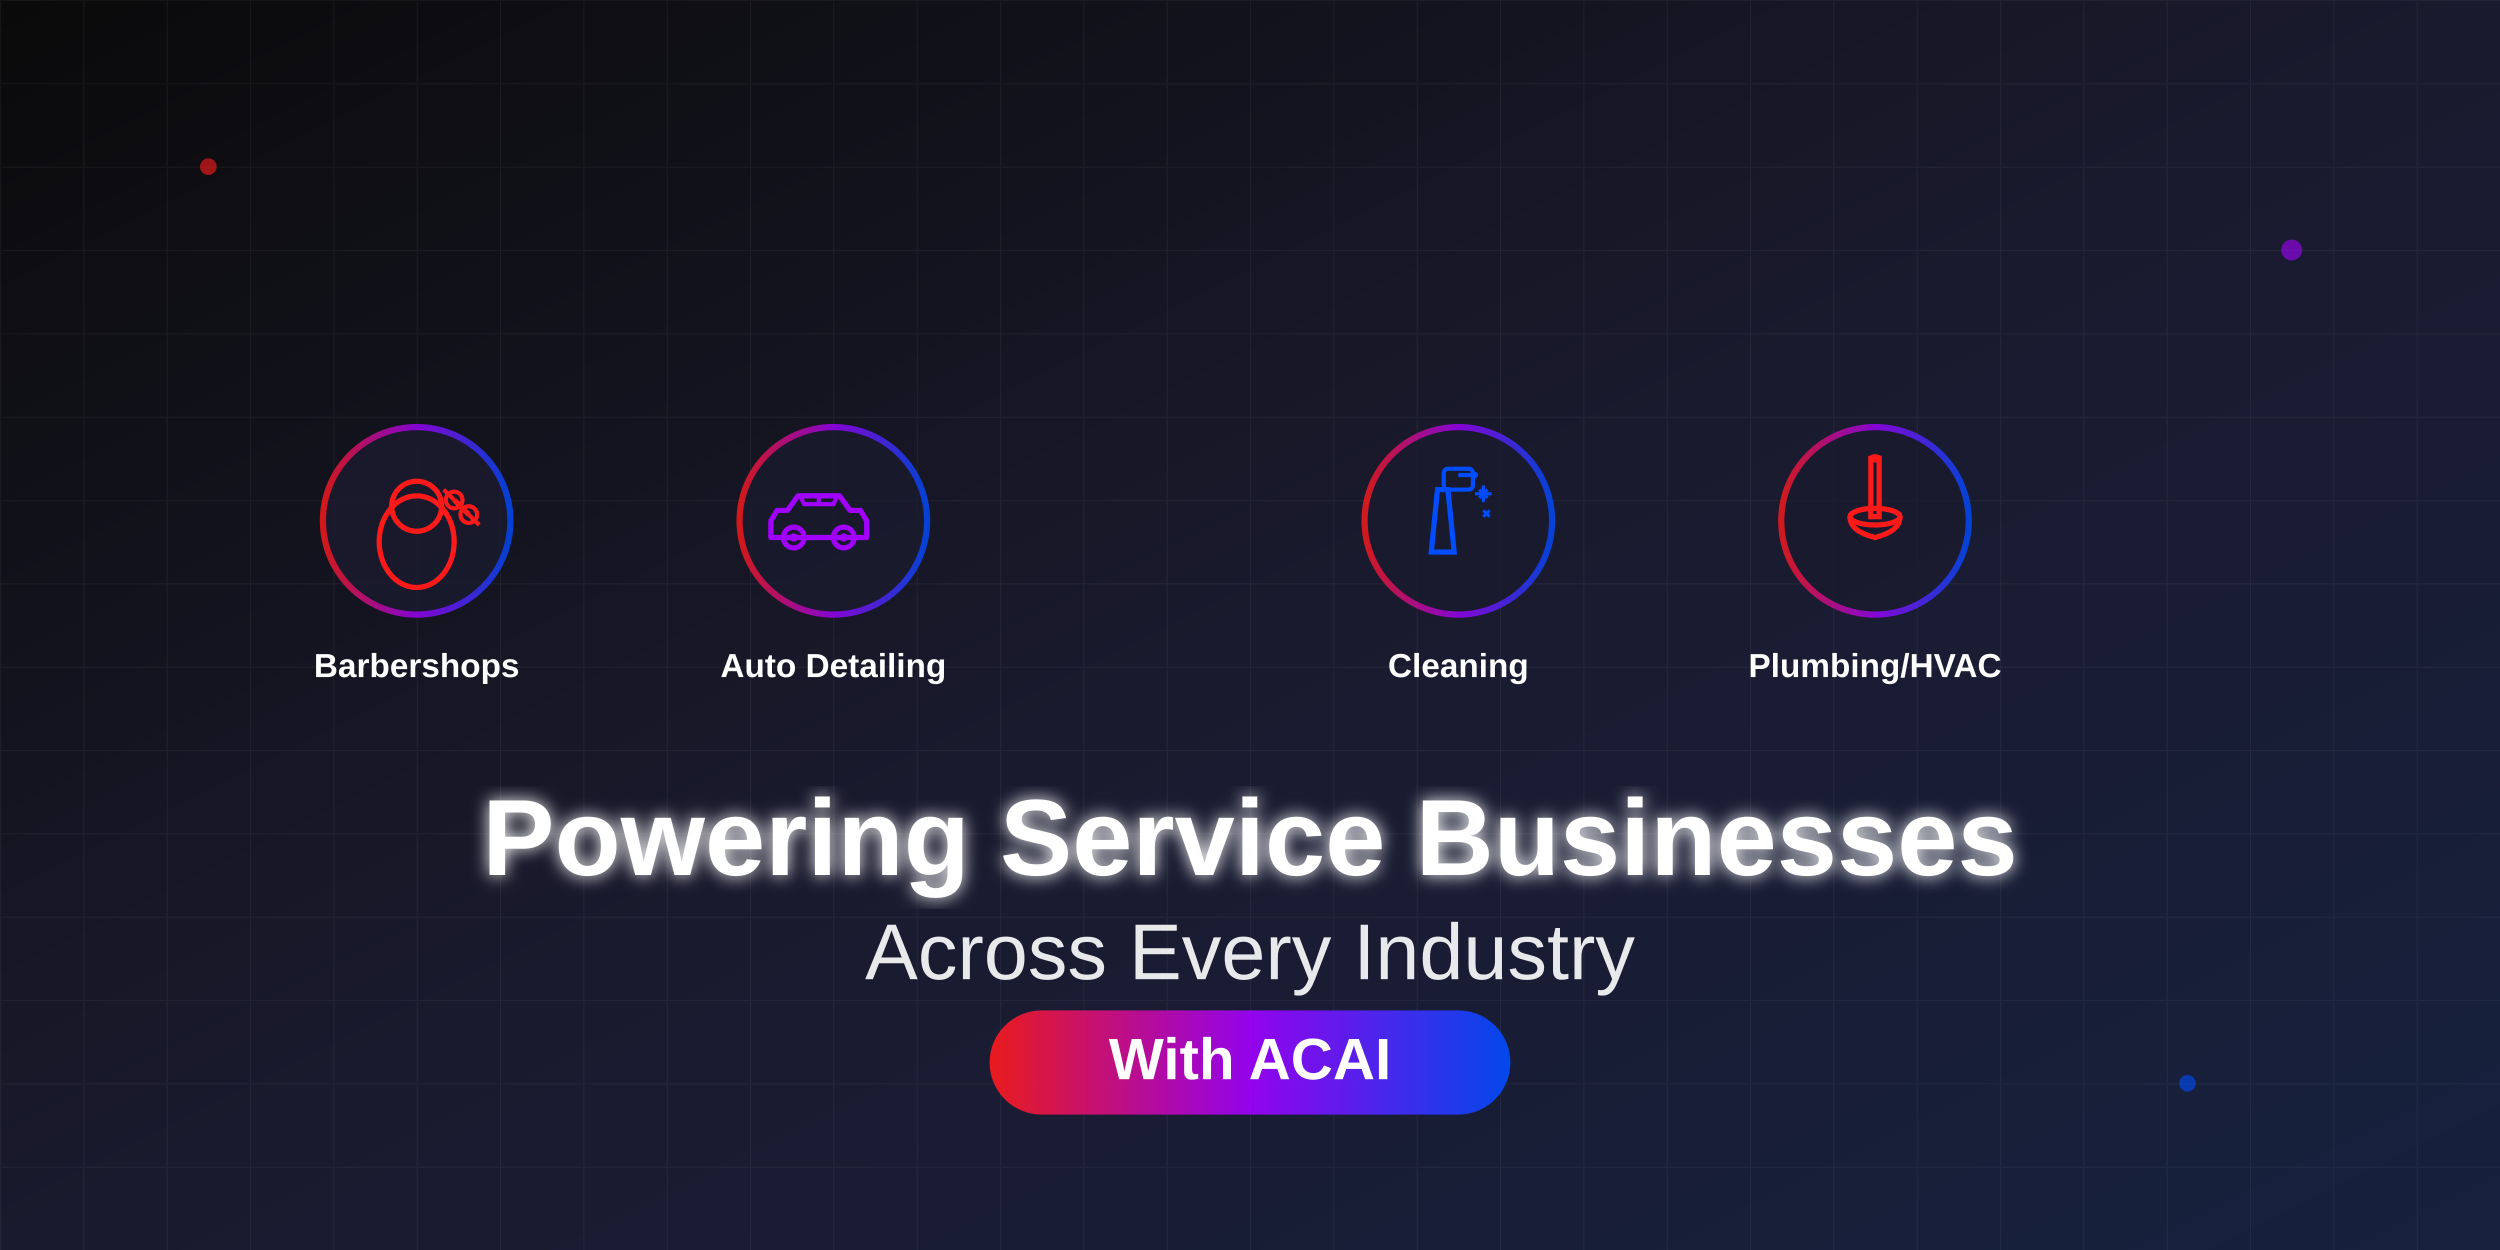
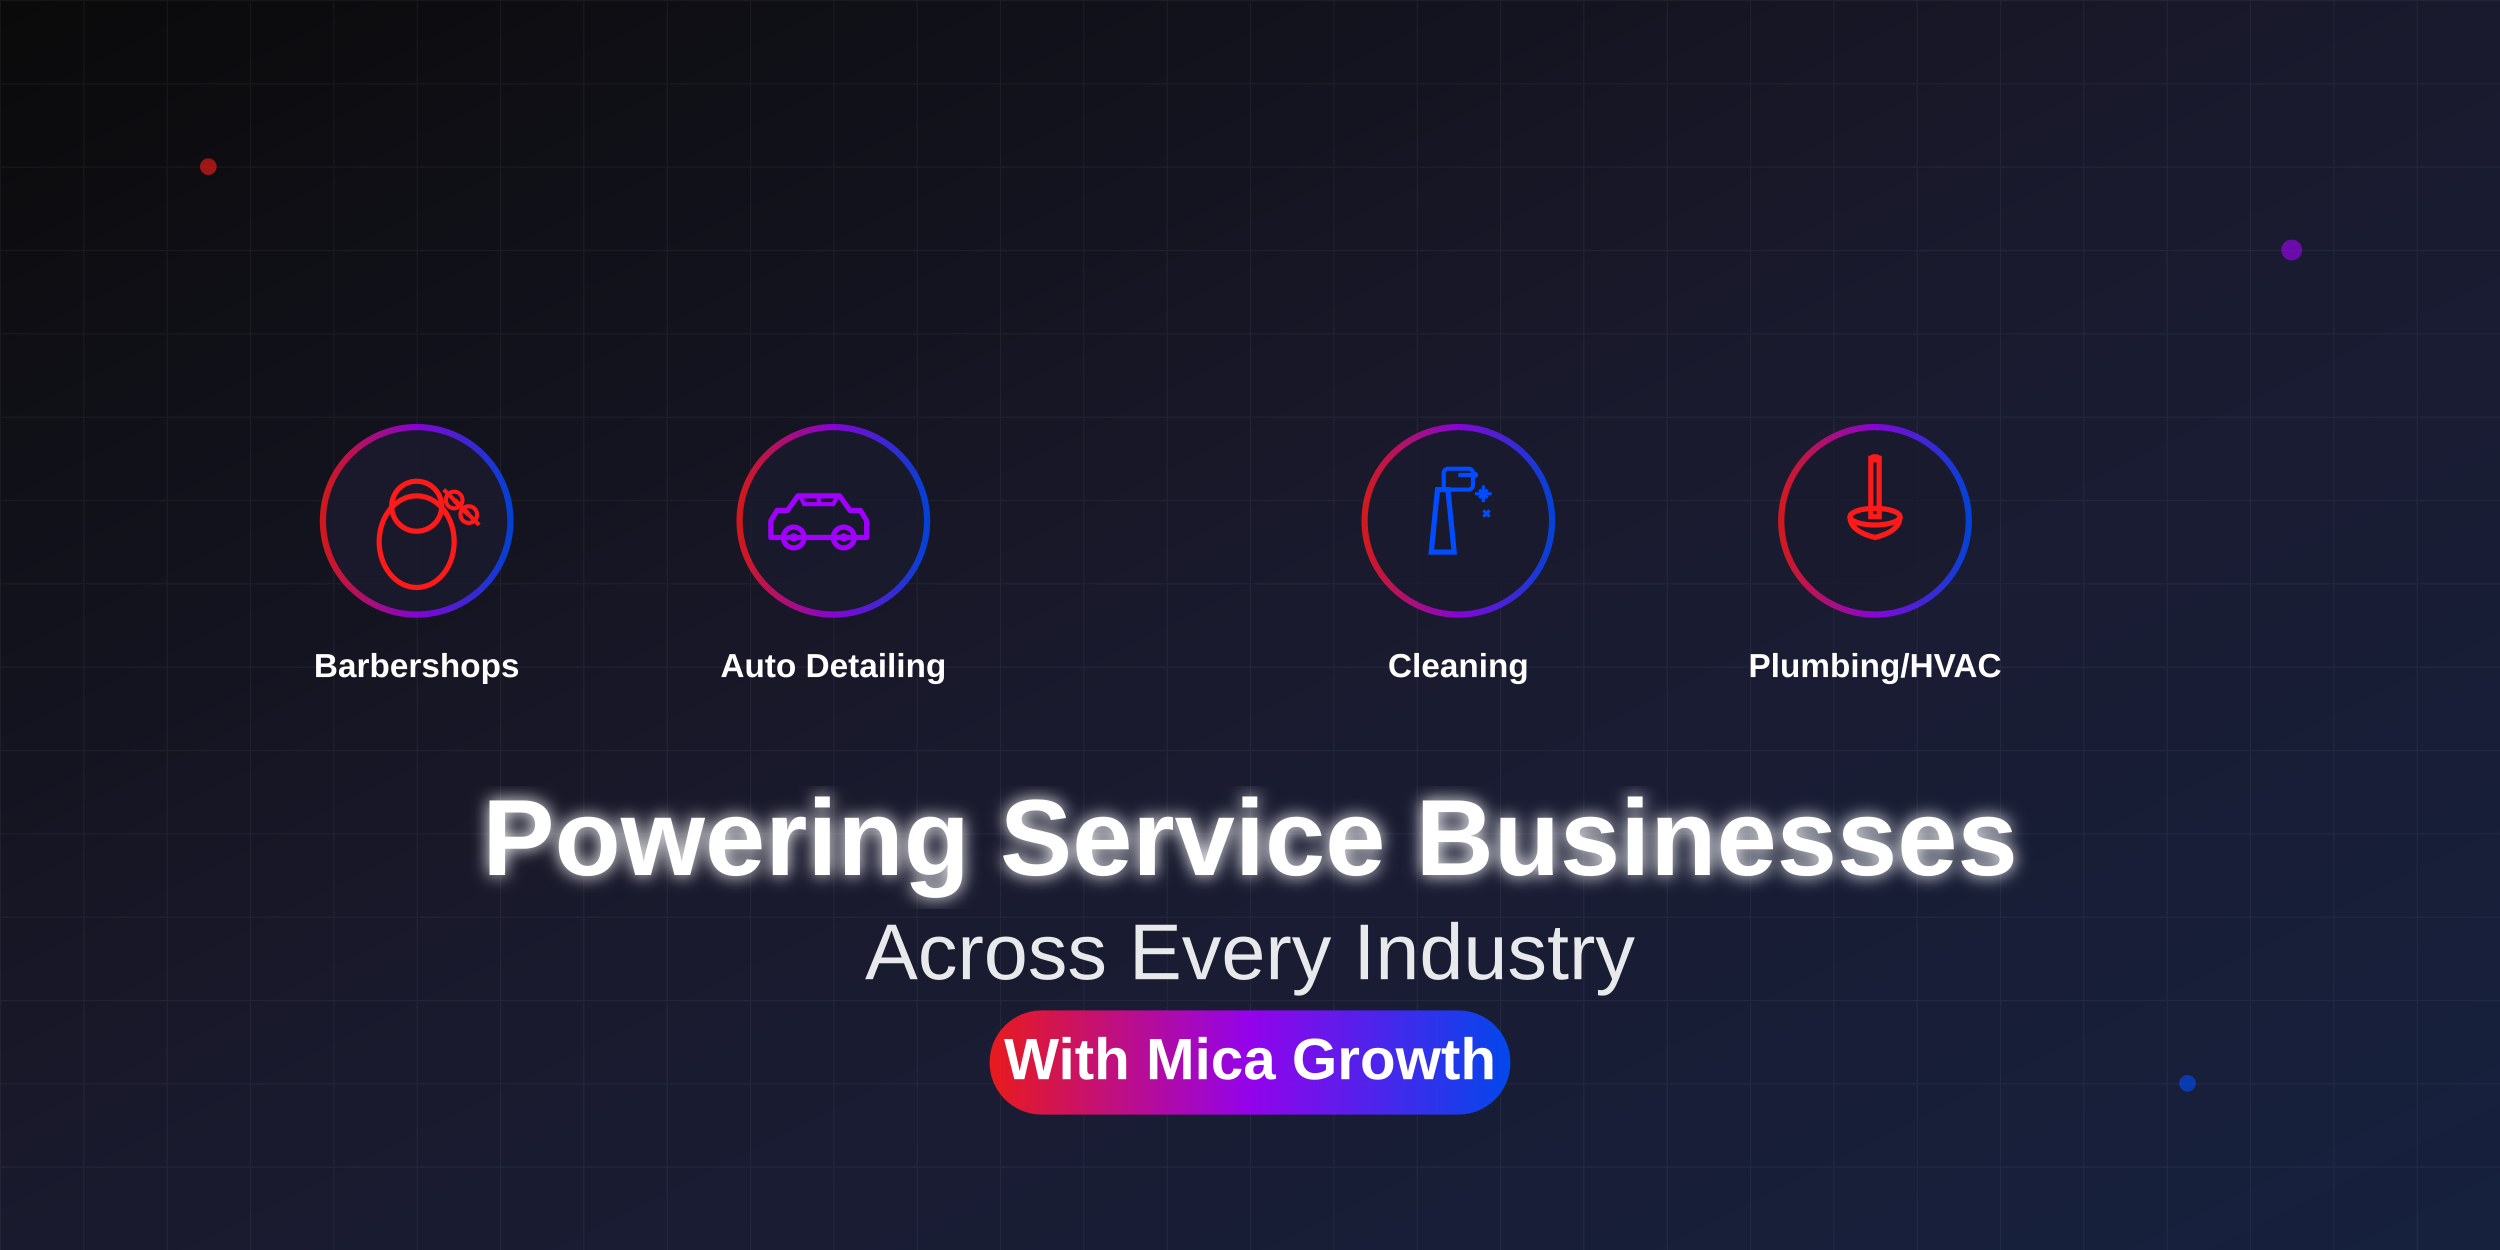
<svg xmlns="http://www.w3.org/2000/svg" width="1200" height="600">
  <defs>
    <linearGradient id="darkBg" x1="0%" y1="0%" x2="100%" y2="100%">
      <stop offset="0%" style="stop-color:#0a0a0a;stop-opacity:1" />
      <stop offset="50%" style="stop-color:#1a1a2e;stop-opacity:1" />
      <stop offset="100%" style="stop-color:#16213e;stop-opacity:1" />
    </linearGradient>
    <linearGradient id="accentGrad" x1="0%" y1="0%" x2="100%" y2="0%">
      <stop offset="0%" style="stop-color:#ff1a1a;stop-opacity:1" />
      <stop offset="50%" style="stop-color:#a100ff;stop-opacity:1" />
      <stop offset="100%" style="stop-color:#004cff;stop-opacity:1" />
    </linearGradient>
    <filter id="glow">
      <feGaussianBlur stdDeviation="4" result="coloredBlur" />
      <feMerge>
        <feMergeNode in="coloredBlur" />
        <feMergeNode in="SourceGraphic" />
      </feMerge>
    </filter>
  </defs>
  <rect width="1200" height="600" fill="url(#darkBg)" />
  <g opacity="0.05">
    <defs>
      <pattern id="grid" width="40" height="40" patternUnits="userSpaceOnUse">
        <path d="M 40 0 L 0 0 0 40" fill="none" stroke="white" stroke-width="1" />
      </pattern>
    </defs>
    <rect width="1200" height="600" fill="url(#grid)" />
  </g>
  <g transform="translate(150, 200)">
    <circle cx="50" cy="50" r="45" fill="#1a1a2e" stroke="url(#accentGrad)" stroke-width="3" opacity="0.8" />
    <g transform="translate(25, 25)">
      <ellipse cx="25" cy="35" rx="18" ry="22" fill="none" stroke="#ff1a1a" stroke-width="2.5" />
      <circle cx="25" cy="18" r="12" fill="none" stroke="#ff1a1a" stroke-width="2.5" />
      <g transform="translate(38, 10)">
        <circle cx="5" cy="5" r="4" fill="none" stroke="#ff1a1a" stroke-width="2" />
        <circle cx="12" cy="12" r="4" fill="none" stroke="#ff1a1a" stroke-width="2" />
        <line x1="5" y1="5" x2="12" y2="12" stroke="#ff1a1a" stroke-width="2.5" />
        <line x1="5" y1="5" x2="0" y2="0" stroke="#ff1a1a" stroke-width="2" />
        <line x1="12" y1="12" x2="17" y2="17" stroke="#ff1a1a" stroke-width="2" />
      </g>
    </g>
    <text x="50" y="125" font-family="Arial, sans-serif" font-size="16" font-weight="600" fill="#fff" text-anchor="middle">Barbershops</text>
  </g>
  <g transform="translate(350, 200)">
    <circle cx="50" cy="50" r="45" fill="#1a1a2e" stroke="url(#accentGrad)" stroke-width="3" opacity="0.8" />
    <g transform="translate(18, 30)">
      <path d="M 10 15 L 15 8 L 35 8 L 40 15 L 45 15 L 48 20 L 48 28 L 2 28 L 2 20 L 5 15 Z" fill="none" stroke="#a100ff" stroke-width="2.5" stroke-linejoin="round" />
      <path d="M 16 8 L 18 12 L 32 12 L 34 8" fill="none" stroke="#a100ff" stroke-width="2" />
      <circle cx="13" cy="28" r="5" fill="none" stroke="#a100ff" stroke-width="2.5" />
      <circle cx="37" cy="28" r="5" fill="none" stroke="#a100ff" stroke-width="2.5" />
      <circle cx="13" cy="28" r="2" fill="#a100ff" />
      <circle cx="37" cy="28" r="2" fill="#a100ff" />
      <line x1="25" y1="12" x2="25" y2="8" stroke="#a100ff" stroke-width="2" />
    </g>
    <text x="50" y="125" font-family="Arial, sans-serif" font-size="16" font-weight="600" fill="#fff" text-anchor="middle">Auto Detailing</text>
  </g>
  <g transform="translate(650, 200)">
    <circle cx="50" cy="50" r="45" fill="#1a1a2e" stroke="url(#accentGrad)" stroke-width="3" opacity="0.8" />
    <g transform="translate(25, 20)">
      <rect x="18" y="5" width="14" height="10" rx="2" fill="none" stroke="#004cff" stroke-width="2" />
      <path d="M 15 15 L 20 15 L 23 45 L 12 45 Z" fill="none" stroke="#004cff" stroke-width="2.5" />
      <line x1="25" y1="8" x2="32" y2="8" stroke="#004cff" stroke-width="2" />
      <circle cx="33" cy="8" r="1.5" fill="#004cff" />
      <g transform="translate(35, 15)">
        <line x1="0" y1="0" x2="4" y2="4" stroke="#004cff" stroke-width="1.5" />
        <line x1="4" y1="0" x2="0" y2="4" stroke="#004cff" stroke-width="1.5" />
        <line x1="2" y1="-2" x2="2" y2="6" stroke="#004cff" stroke-width="1.5" />
        <line x1="-2" y1="2" x2="6" y2="2" stroke="#004cff" stroke-width="1.5" />
      </g>
      <g transform="translate(37, 25)">
        <line x1="0" y1="0" x2="3" y2="3" stroke="#004cff" stroke-width="1.5" />
        <line x1="3" y1="0" x2="0" y2="3" stroke="#004cff" stroke-width="1.5" />
      </g>
    </g>
    <text x="50" y="125" font-family="Arial, sans-serif" font-size="16" font-weight="600" fill="#fff" text-anchor="middle">Cleaning</text>
  </g>
  <g transform="translate(850, 200)">
    <circle cx="50" cy="50" r="45" fill="#1a1a2e" stroke="url(#accentGrad)" stroke-width="3" opacity="0.8" />
    <g transform="translate(28, 20)">
      <rect x="20" y="0" width="4" height="28" fill="none" stroke="#ff1a1a" stroke-width="2.5" />
      <ellipse cx="22" cy="28" rx="12" ry="4" fill="none" stroke="#ff1a1a" stroke-width="2.5" />
      <path d="M 10 28 Q 10 35 22 38 Q 34 35 34 28" fill="none" stroke="#ff1a1a" stroke-width="2.5" />
      <ellipse cx="22" cy="0" rx="3" ry="2" fill="#ff1a1a" />
    </g>
    <text x="50" y="125" font-family="Arial, sans-serif" font-size="16" font-weight="600" fill="#fff" text-anchor="middle">Plumbing/HVAC</text>
  </g>
  <g transform="translate(600, 420)">
    <text x="0" y="0" font-family="Arial, sans-serif" font-size="52" font-weight="bold" fill="#fff" text-anchor="middle" filter="url(#glow)">
      Powering Service Businesses
    </text>
    <text x="0" y="50" font-family="Arial, sans-serif" font-size="38" fill="#fff" text-anchor="middle" opacity="0.9">
      Across Every Industry
    </text>
  </g>
  <g transform="translate(475, 485)">
    <rect width="250" height="50" rx="25" fill="url(#accentGrad)" opacity="0.9" />
    <text x="125" y="33" font-family="Arial, sans-serif" font-size="28" font-weight="bold" fill="#fff" text-anchor="middle">
-       With ACAI
+       With Mica Growth
    </text>
  </g>
  <circle cx="100" cy="80" r="4" fill="#ff1a1a" opacity="0.6">
    <animate attributeName="opacity" values="0.3;0.9;0.3" dur="3s" repeatCount="indefinite" />
  </circle>
  <circle cx="1100" cy="120" r="5" fill="#a100ff" opacity="0.6">
    <animate attributeName="opacity" values="0.4;1;0.4" dur="2.5s" repeatCount="indefinite" />
  </circle>
  <circle cx="1050" cy="520" r="4" fill="#004cff" opacity="0.6">
    <animate attributeName="opacity" values="0.5;0.9;0.5" dur="3.5s" repeatCount="indefinite" />
  </circle>
  <line x1="200" y1="250" x2="400" y2="250" stroke="url(#accentGrad)" stroke-width="2" opacity="0.3" stroke-dasharray="5,5" />
  <line x1="450" y1="250" x2="650" y2="250" stroke="url(#accentGrad)" stroke-width="2" opacity="0.3" stroke-dasharray="5,5" />
  <line x1="700" y1="250" x2="850" y2="250" stroke="url(#accentGrad)" stroke-width="2" opacity="0.3" stroke-dasharray="5,5" />
</svg>
